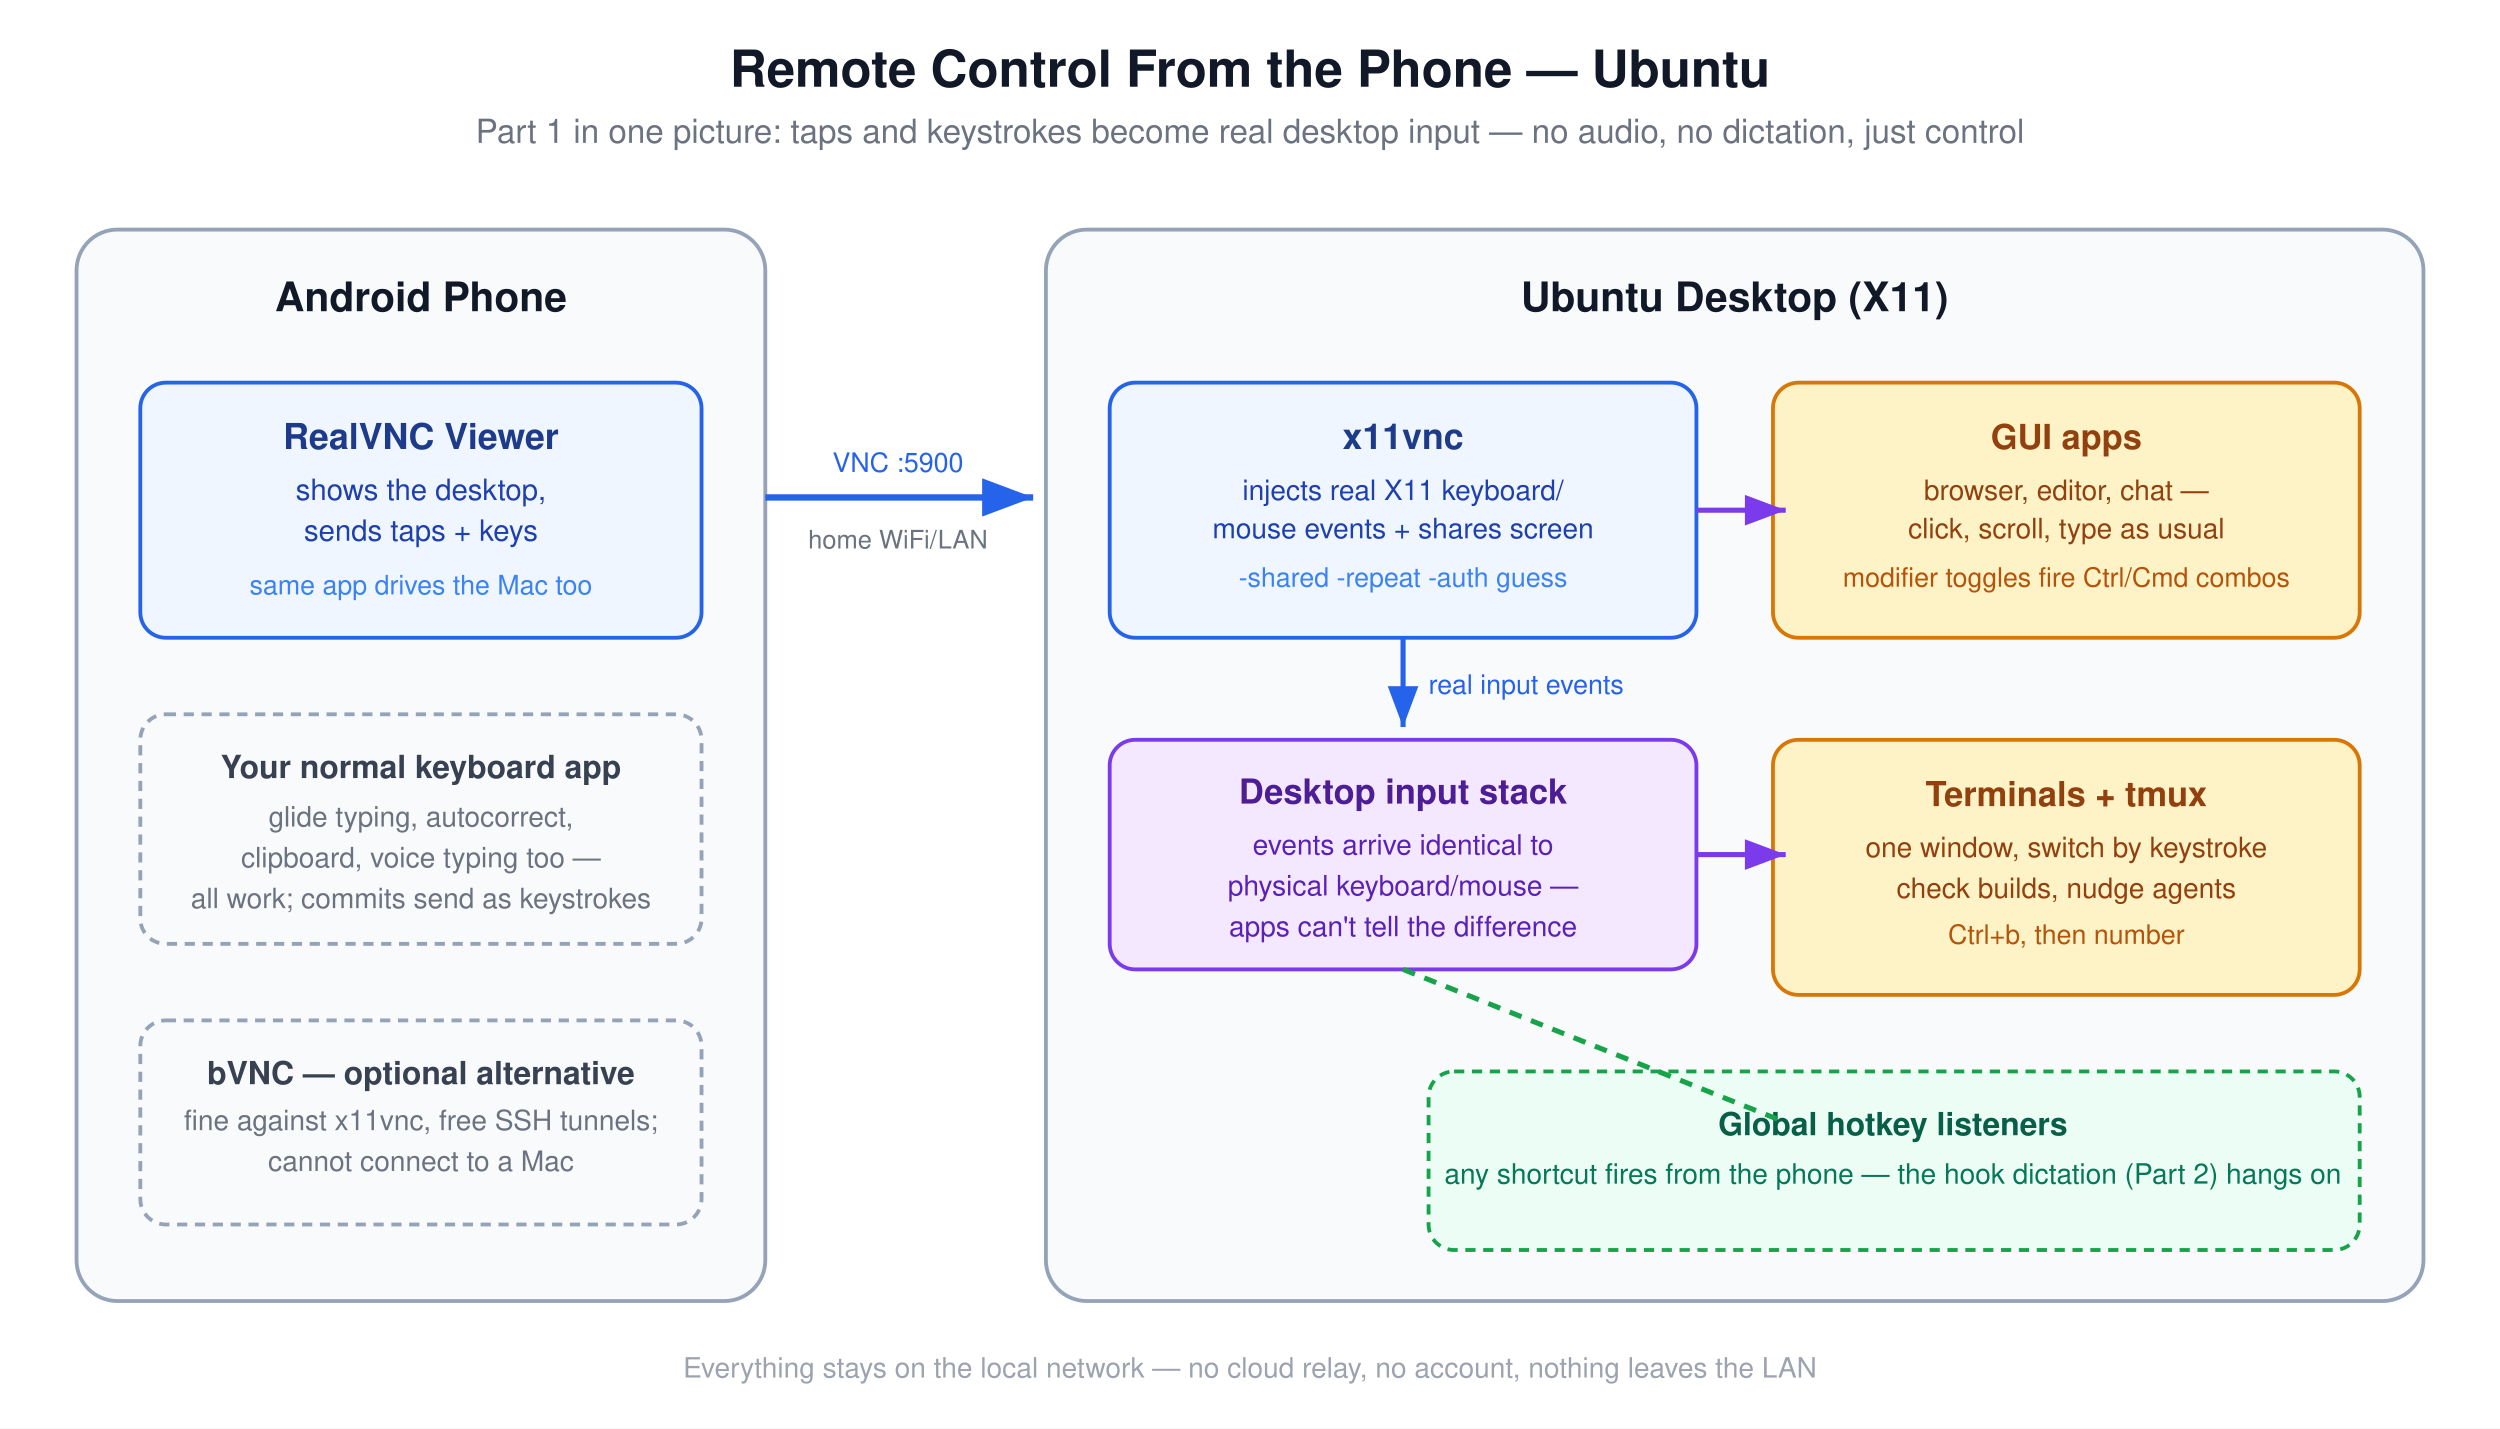
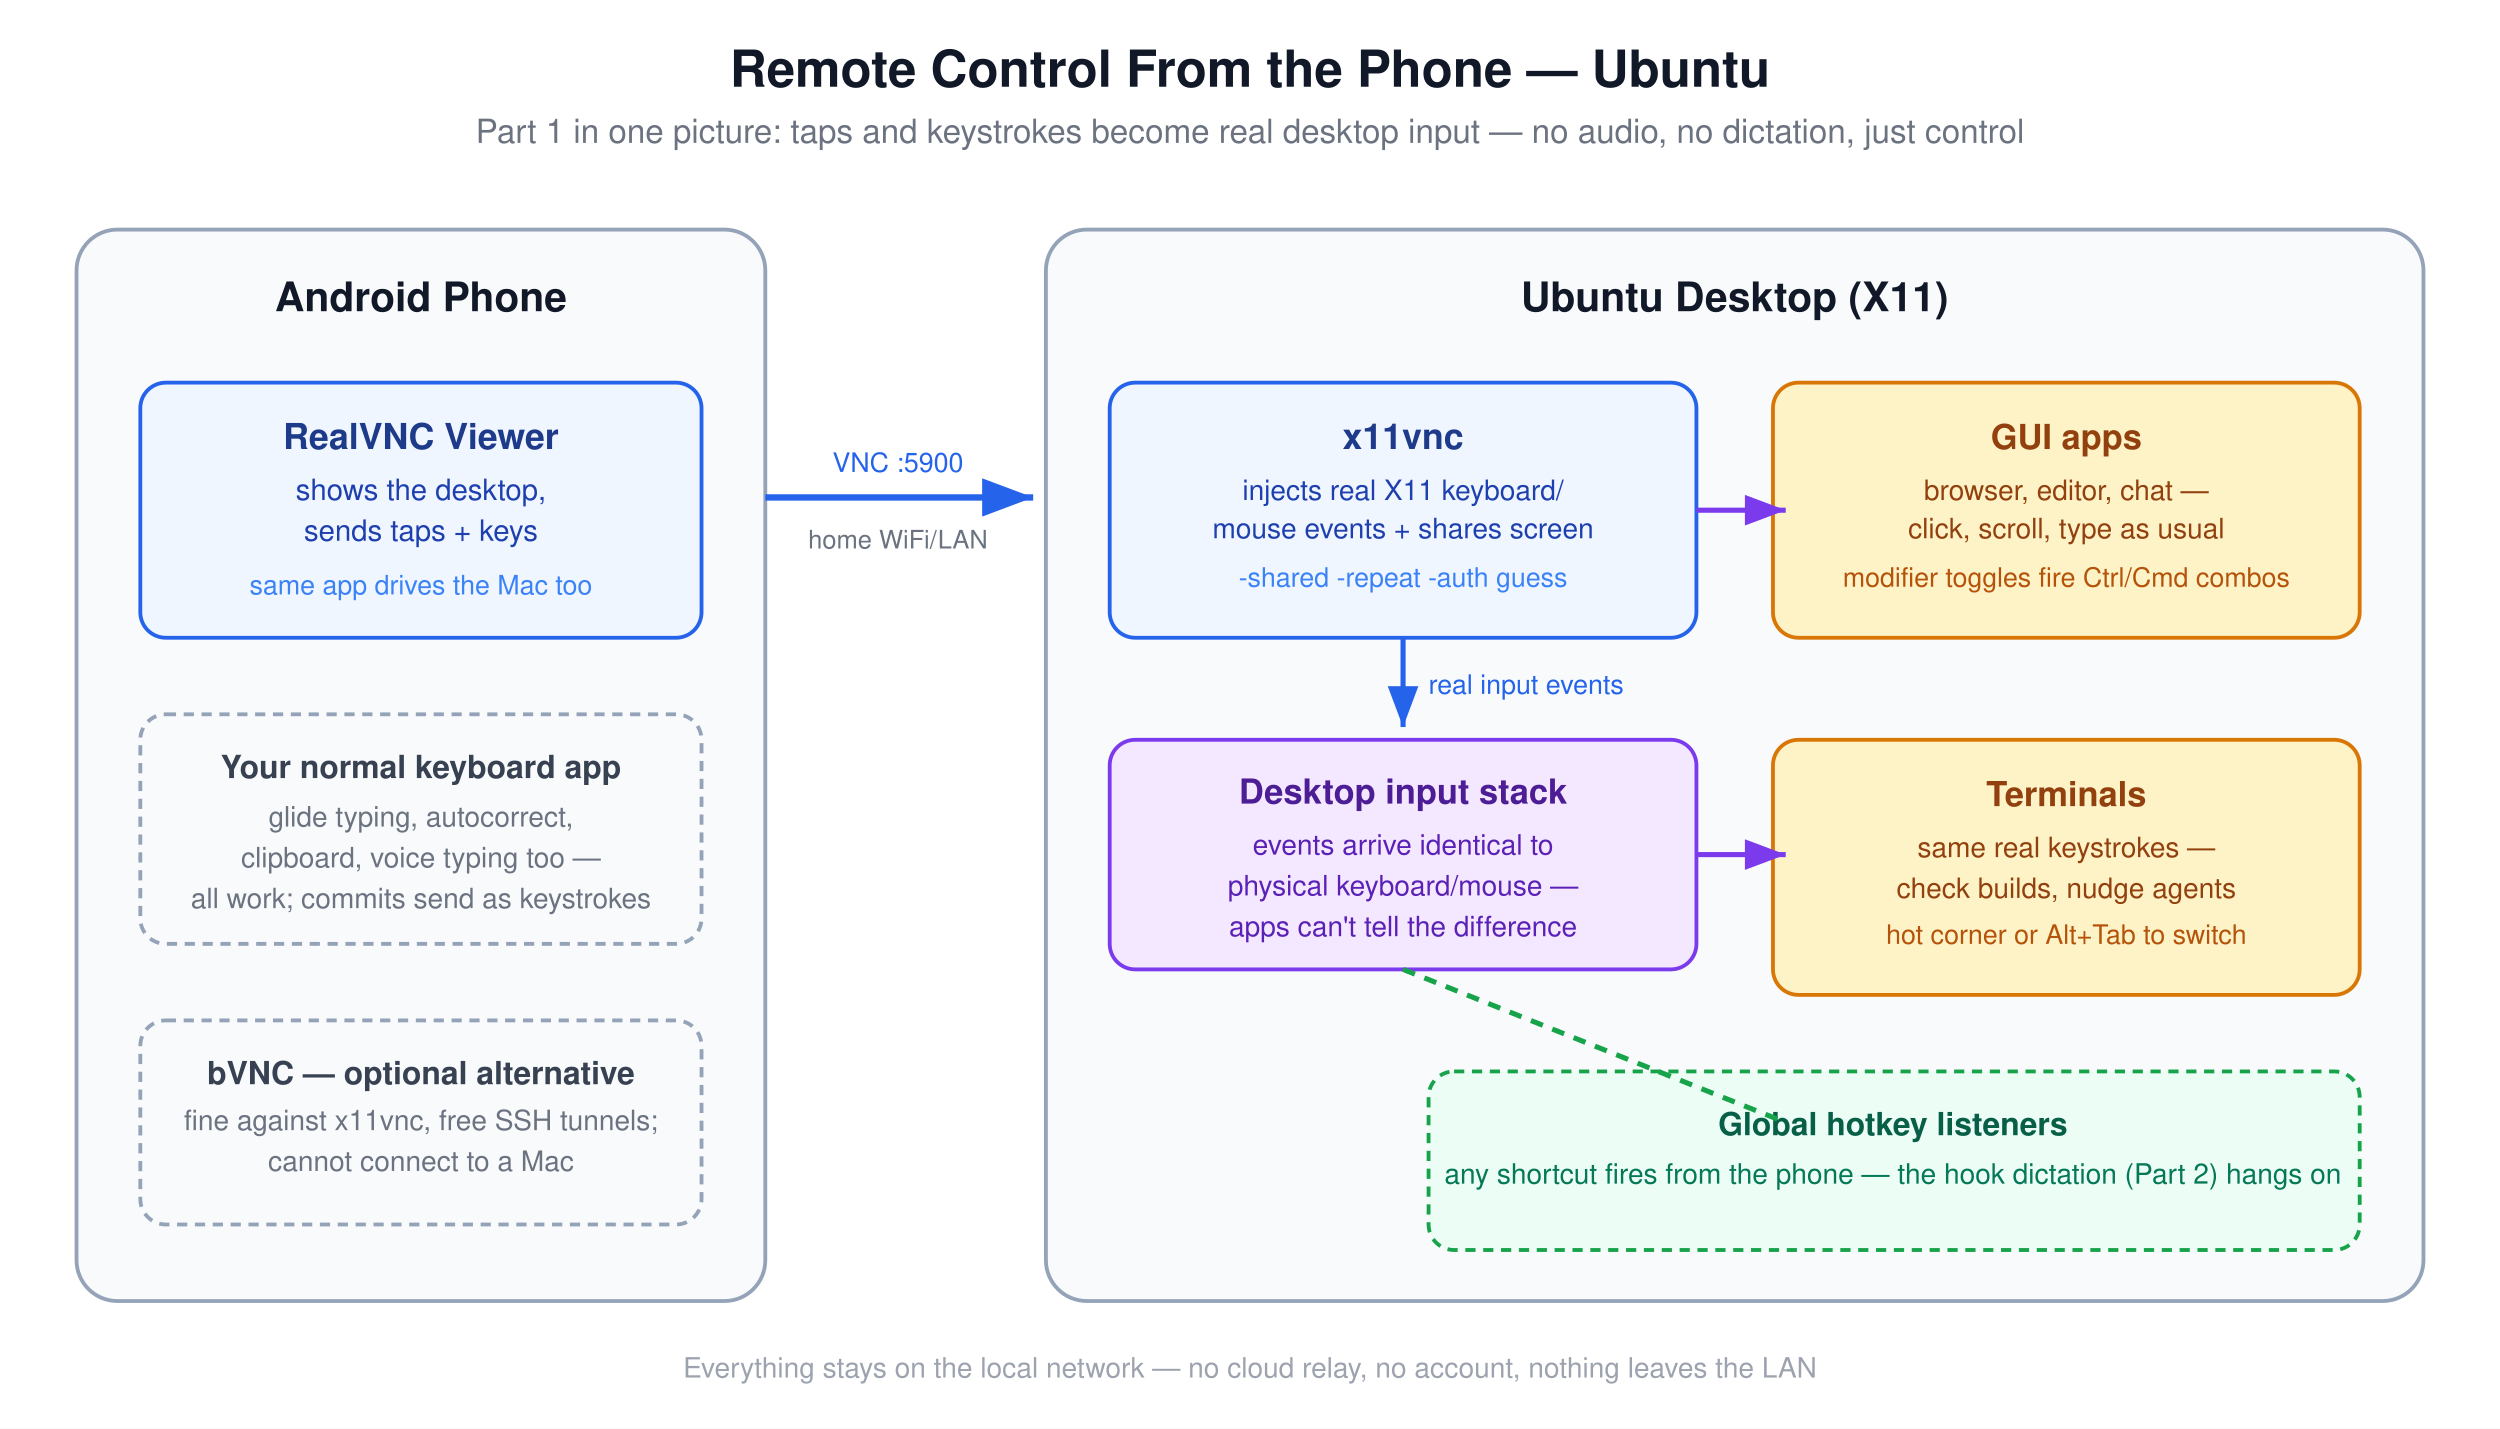
<svg xmlns="http://www.w3.org/2000/svg" viewBox="0 0 980 560" width="980" height="560" font-family="Helvetica, Arial, sans-serif">
  <defs>
    <marker id="arrowBlue" markerWidth="10" markerHeight="10" refX="8" refY="3" orient="auto" markerUnits="strokeWidth">
      <path d="M0,0 L8,3 L0,6 Z" fill="#2563eb" />
    </marker>
    <marker id="arrowPurple" markerWidth="10" markerHeight="10" refX="8" refY="3" orient="auto" markerUnits="strokeWidth">
      <path d="M0,0 L8,3 L0,6 Z" fill="#7c3aed" />
    </marker>
  </defs>
  <rect x="0" y="0" width="980" height="560" fill="#ffffff" />
  <text x="490" y="34" text-anchor="middle" font-size="20" font-weight="700" fill="#111827">Remote Control From the Phone — Ubuntu</text>
  <text x="490" y="56" text-anchor="middle" font-size="13" fill="#6b7280">Part 1 in one picture: taps and keystrokes become real desktop input — no audio, no dictation, just control</text>
  <rect x="30" y="90" width="270" height="420" rx="16" fill="#f8fafc" stroke="#94a3b8" stroke-width="1.5" />
  <text x="165" y="122" text-anchor="middle" font-size="16" font-weight="700" fill="#111827">Android Phone</text>
  <rect x="55" y="150" width="220" height="100" rx="10" fill="#eff6ff" stroke="#2563eb" stroke-width="1.5" />
  <text x="165" y="176" text-anchor="middle" font-size="14" font-weight="700" fill="#1e3a8a">RealVNC Viewer</text>
  <text x="165" y="196" text-anchor="middle" font-size="11.5" fill="#1e40af">shows the desktop,</text>
  <text x="165" y="212" text-anchor="middle" font-size="11.5" fill="#1e40af">sends taps + keys</text>
  <text x="165" y="233" text-anchor="middle" font-size="10.5" fill="#3b82f6">same app drives the Mac too</text>
  <rect x="55" y="280" width="220" height="90" rx="10" fill="#f8fafc" stroke="#94a3b8" stroke-width="1.5" stroke-dasharray="4,3" />
  <text x="165" y="305" text-anchor="middle" font-size="12.5" font-weight="700" fill="#374151">Your normal keyboard app</text>
  <text x="165" y="324" text-anchor="middle" font-size="11" fill="#6b7280">glide typing, autocorrect,</text>
  <text x="165" y="340" text-anchor="middle" font-size="11" fill="#6b7280">clipboard, voice typing too —</text>
  <text x="165" y="356" text-anchor="middle" font-size="11" fill="#6b7280">all work; commits send as keystrokes</text>
  <rect x="55" y="400" width="220" height="80" rx="10" fill="#f8fafc" stroke="#94a3b8" stroke-width="1.5" stroke-dasharray="4,3" />
  <text x="165" y="425" text-anchor="middle" font-size="12.5" font-weight="700" fill="#374151">bVNC — optional alternative</text>
  <text x="165" y="443" text-anchor="middle" font-size="11" fill="#6b7280">fine against x11vnc, free SSH tunnels;</text>
  <text x="165" y="459" text-anchor="middle" font-size="11" fill="#6b7280">cannot connect to a Mac</text>
  <line x1="300" y1="195" x2="405" y2="195" stroke="#2563eb" stroke-width="2.5" marker-end="url(#arrowBlue)" />
  <text x="352" y="185" text-anchor="middle" font-size="10.5" fill="#2563eb">VNC :5900</text>
  <text x="352" y="215" text-anchor="middle" font-size="10" fill="#6b7280">home WiFi/LAN</text>
  <rect x="410" y="90" width="540" height="420" rx="16" fill="#f8fafc" stroke="#94a3b8" stroke-width="1.5" />
  <text x="680" y="122" text-anchor="middle" font-size="16" font-weight="700" fill="#111827">Ubuntu Desktop (X11)</text>
  <rect x="435" y="150" width="230" height="100" rx="10" fill="#eff6ff" stroke="#2563eb" stroke-width="1.5" />
  <text x="550" y="176" text-anchor="middle" font-size="14" font-weight="700" fill="#1e3a8a">x11vnc</text>
  <text x="550" y="196" text-anchor="middle" font-size="11" fill="#1e40af">injects real X11 keyboard/</text>
  <text x="550" y="211" text-anchor="middle" font-size="11" fill="#1e40af">mouse events + shares screen</text>
  <text x="550" y="230" text-anchor="middle" font-size="10.5" fill="#3b82f6">-shared -repeat -auth guess</text>
  <rect x="435" y="290" width="230" height="90" rx="10" fill="#f3e8ff" stroke="#7c3aed" stroke-width="1.5" />
  <text x="550" y="315" text-anchor="middle" font-size="13.5" font-weight="700" fill="#4c1d95">Desktop input stack</text>
  <text x="550" y="335" text-anchor="middle" font-size="11" fill="#5b21b6">events arrive identical to</text>
  <text x="550" y="351" text-anchor="middle" font-size="11" fill="#5b21b6">physical keyboard/mouse —</text>
  <text x="550" y="367" text-anchor="middle" font-size="11" fill="#5b21b6">apps can't tell the difference</text>
  <line x1="550" y1="250" x2="550" y2="285" stroke="#2563eb" stroke-width="2" marker-end="url(#arrowBlue)" />
  <text x="560" y="272" font-size="10.5" fill="#2563eb">real input events</text>
  <rect x="695" y="150" width="230" height="100" rx="10" fill="#fef3c7" stroke="#d97706" stroke-width="1.5" />
  <text x="810" y="176" text-anchor="middle" font-size="13.5" font-weight="700" fill="#92400e">GUI apps</text>
  <text x="810" y="196" text-anchor="middle" font-size="11" fill="#92400e">browser, editor, chat —</text>
  <text x="810" y="211" text-anchor="middle" font-size="11" fill="#92400e">click, scroll, type as usual</text>
  <text x="810" y="230" text-anchor="middle" font-size="10.5" fill="#b45309">modifier toggles fire Ctrl/Cmd combos</text>
  <rect x="695" y="290" width="230" height="100" rx="10" fill="#fef3c7" stroke="#d97706" stroke-width="1.5" />
-   <text x="810" y="316" text-anchor="middle" font-size="13.5" font-weight="700" fill="#92400e">Terminals + tmux</text>
-   <text x="810" y="336" text-anchor="middle" font-size="11" fill="#92400e">one window, switch by keystroke</text>
+   <text x="810" y="316" text-anchor="middle" font-size="13.5" font-weight="700" fill="#92400e">Terminals</text>
+   <text x="810" y="336" text-anchor="middle" font-size="11" fill="#92400e">same real keystrokes —</text>
  <text x="810" y="352" text-anchor="middle" font-size="11" fill="#92400e">check builds, nudge agents</text>
-   <text x="810" y="370" text-anchor="middle" font-size="10.5" fill="#b45309">Ctrl+b, then number</text>
+   <text x="810" y="370" text-anchor="middle" font-size="10.5" fill="#b45309">hot corner or Alt+Tab to switch</text>
  <rect x="560" y="420" width="365" height="70" rx="10" fill="#ecfdf5" stroke="#16a34a" stroke-width="1.5" stroke-dasharray="4,3" />
  <text x="742" y="445" text-anchor="middle" font-size="12.5" font-weight="700" fill="#065f46">Global hotkey listeners</text>
  <text x="742" y="464" text-anchor="middle" font-size="11" fill="#047857">any shortcut fires from the phone — the hook dictation (Part 2) hangs on</text>
  <line x1="665" y1="335" x2="700" y2="335" stroke="#7c3aed" stroke-width="2" marker-end="url(#arrowPurple)" />
  <line x1="665" y1="200" x2="700" y2="200" stroke="#7c3aed" stroke-width="2" marker-end="url(#arrowPurple)" />
  <line x1="550" y1="380" x2="700" y2="440" stroke="#16a34a" stroke-width="2" stroke-dasharray="5,4" />
  <text x="490" y="540" text-anchor="middle" font-size="11" fill="#9ca3af">Everything stays on the local network — no cloud relay, no account, nothing leaves the LAN</text>
</svg>
